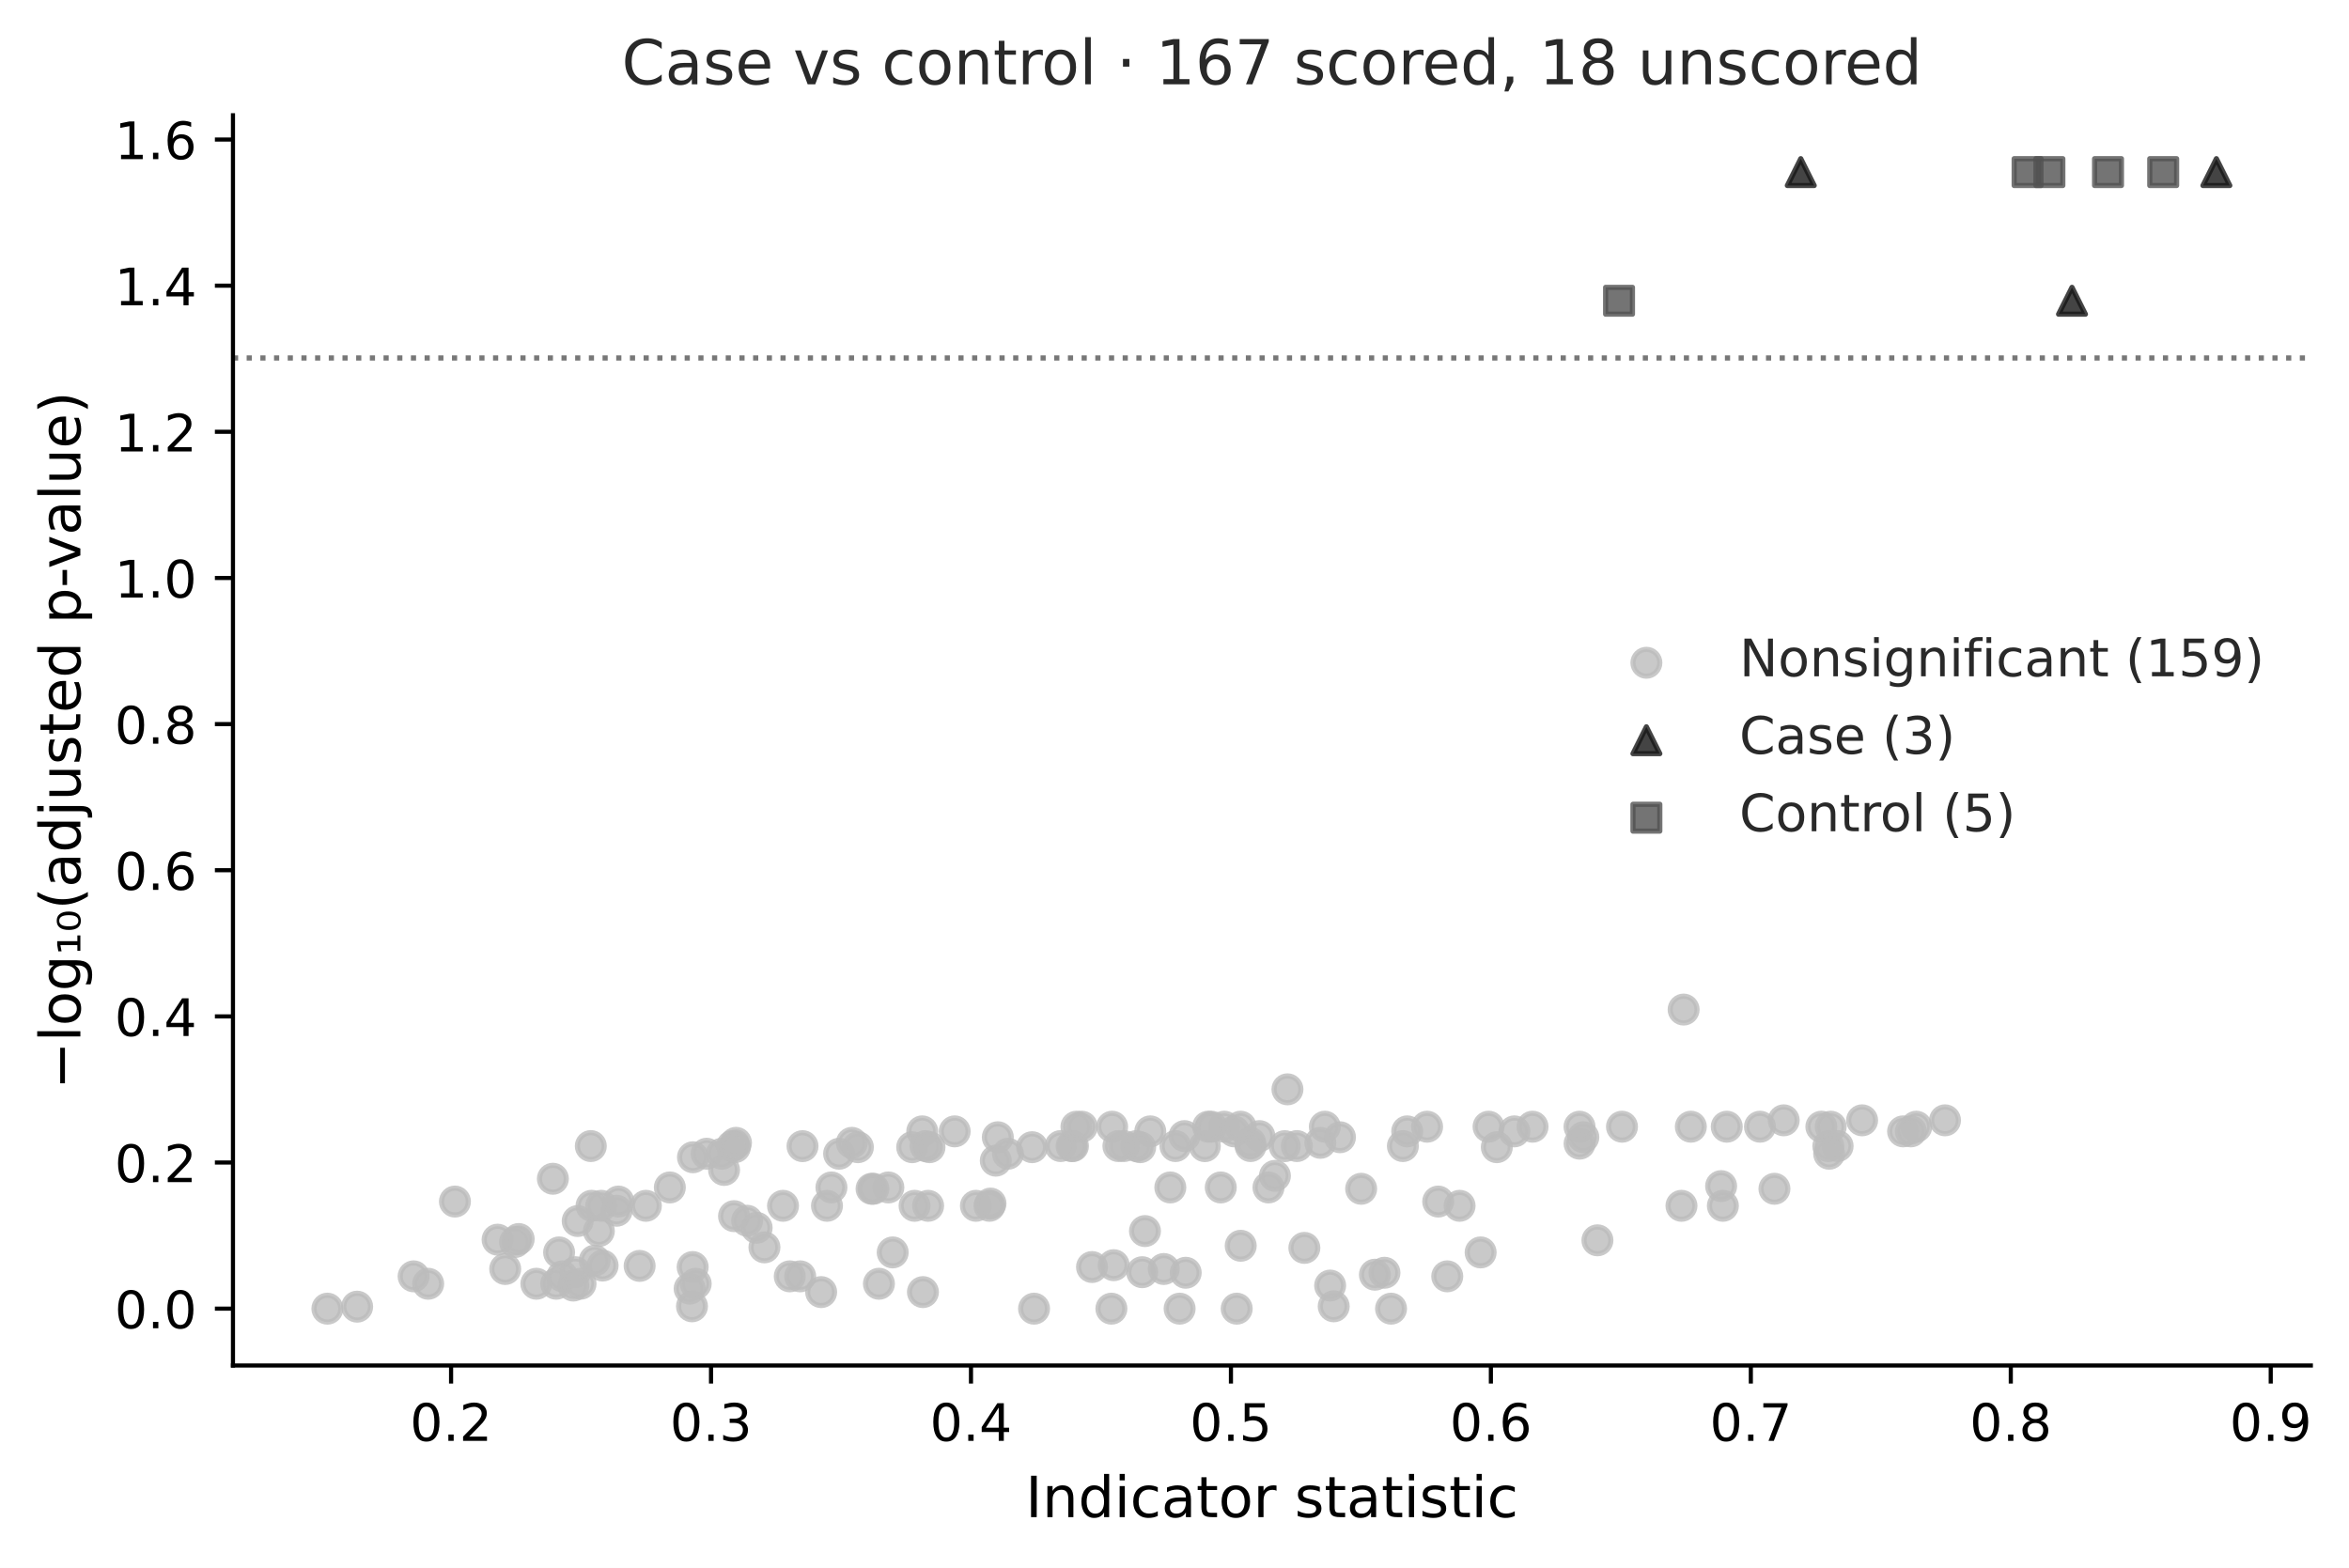
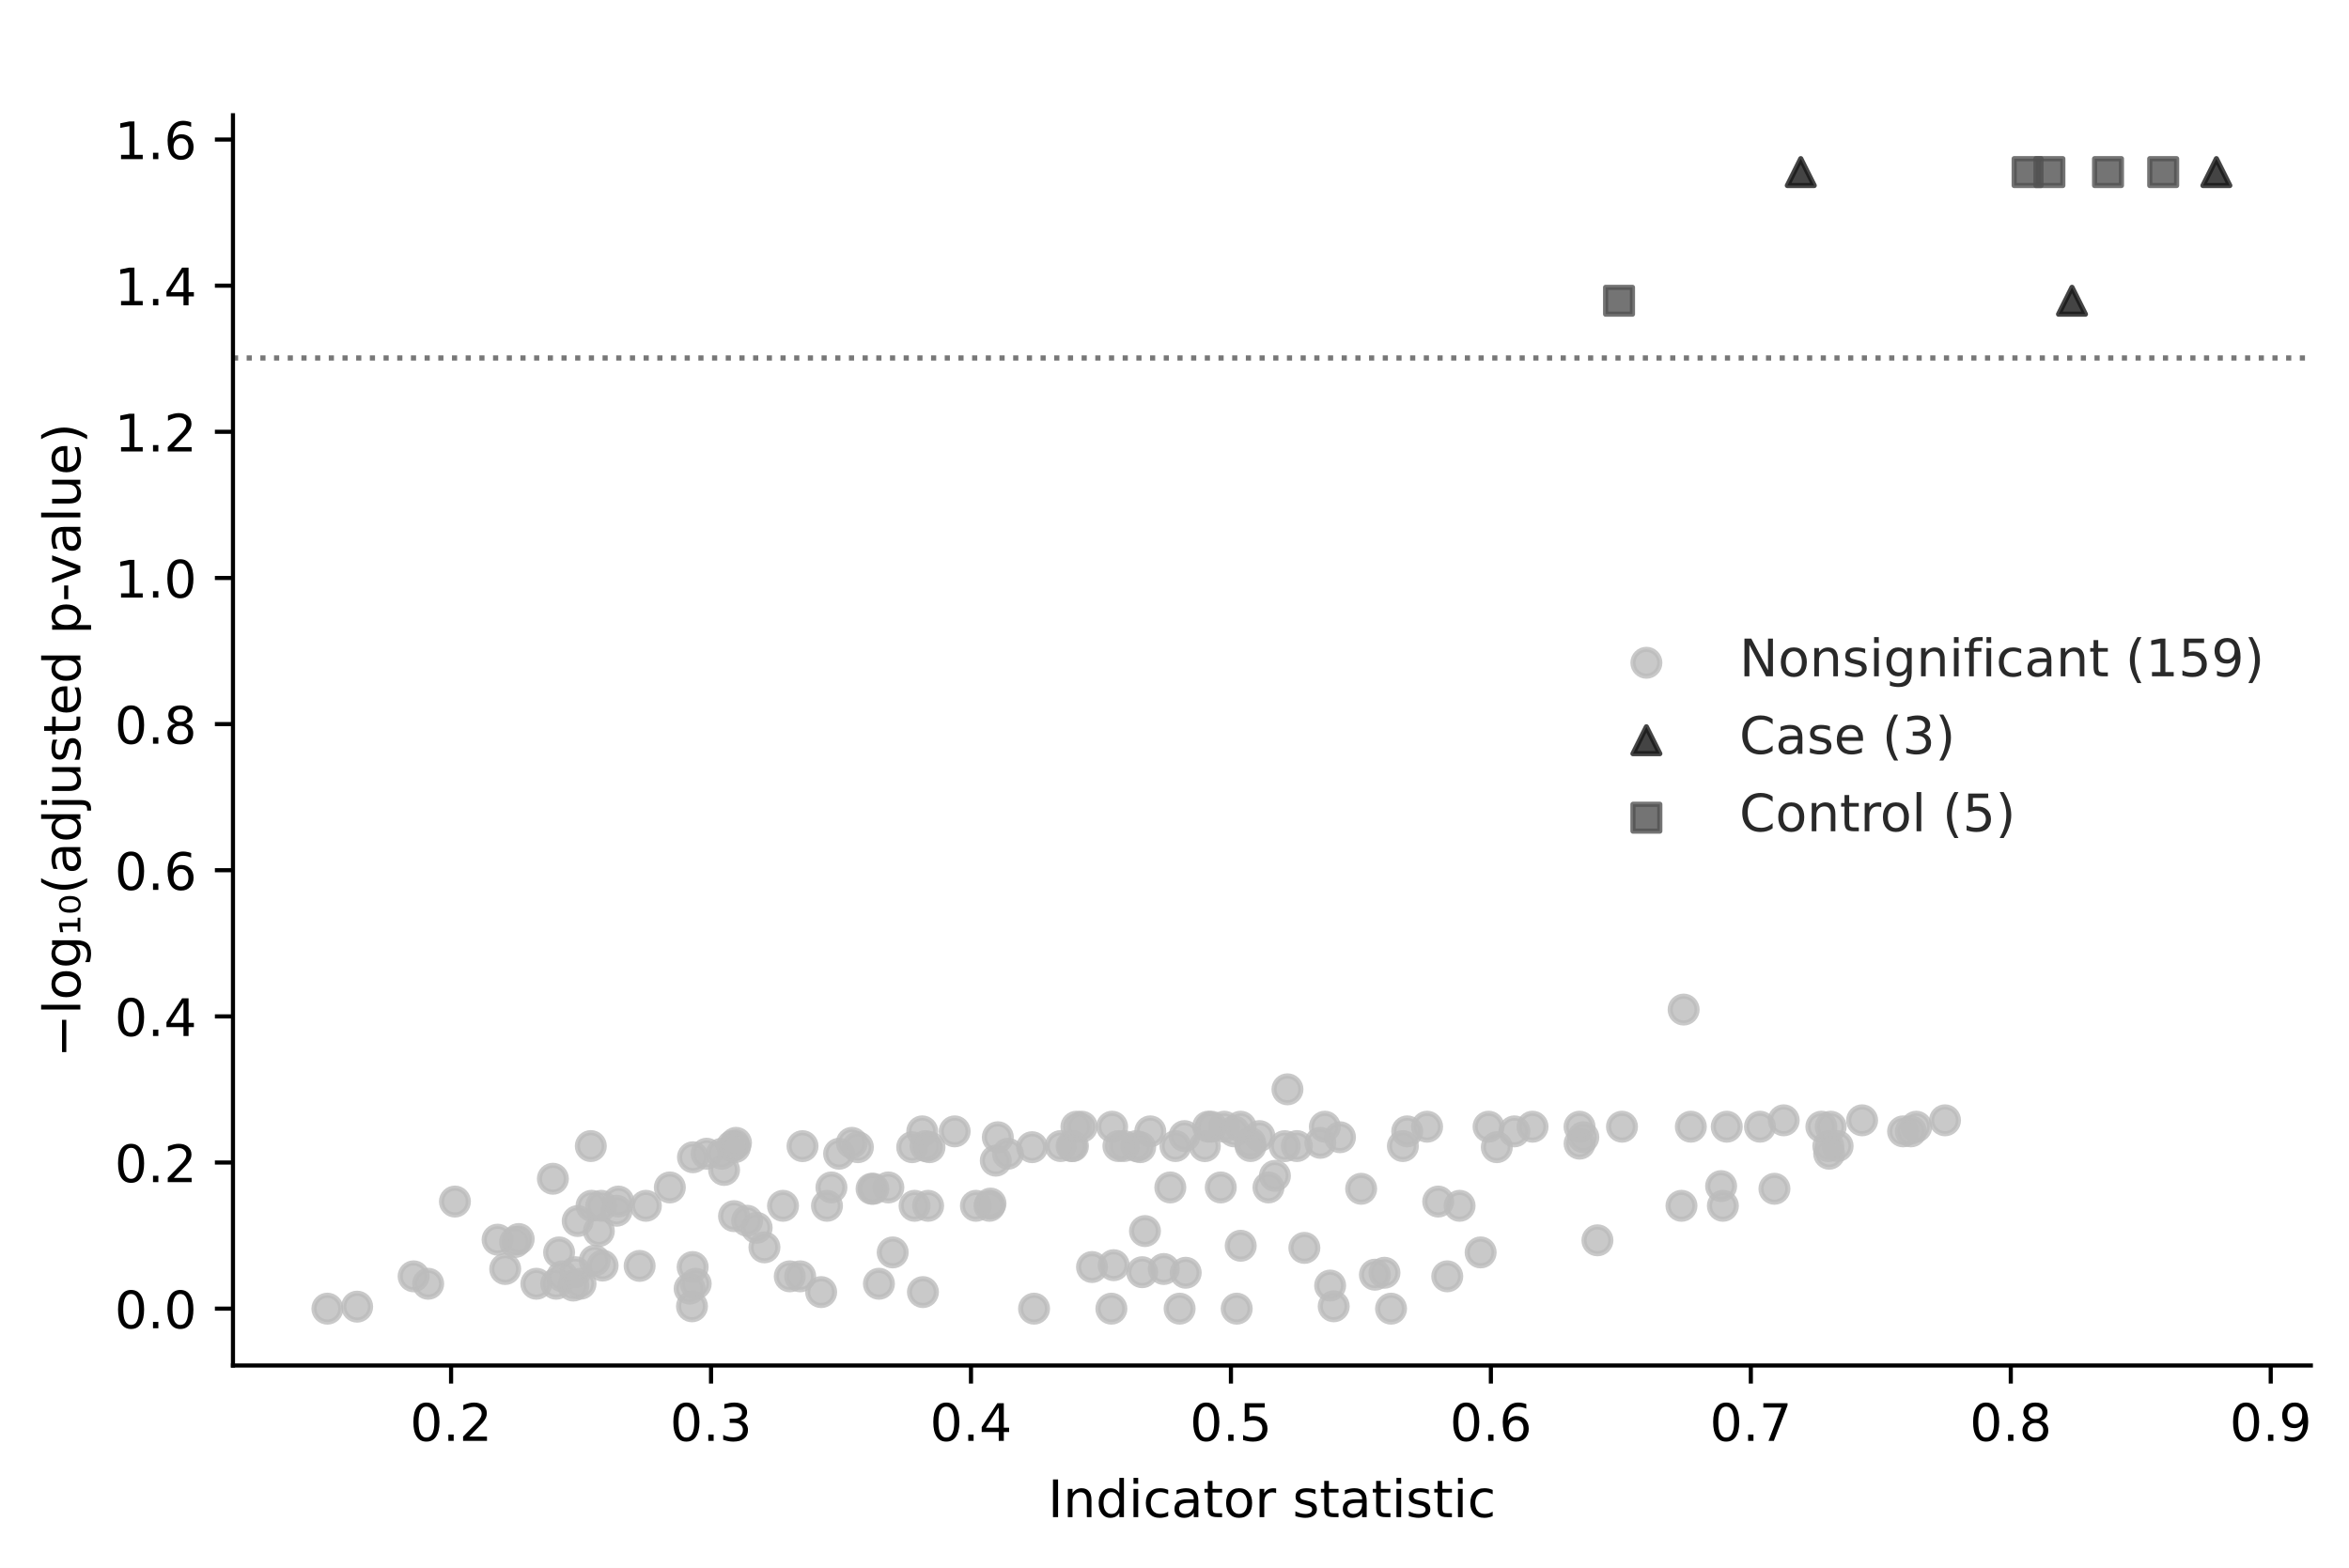
<svg xmlns="http://www.w3.org/2000/svg" xmlns:xlink="http://www.w3.org/1999/xlink" width="454.779pt" height="303.6pt" viewBox="0 0 454.779 303.6" version="1.1">
  <defs>
    <style type="text/css">*{stroke-linejoin: round; stroke-linecap: butt}</style>
  </defs>
  <g id="figure_1">
    <g id="patch_1">
      <path d="M 0 303.6 L 454.779 303.6 L 454.779 0 L 0 0 z " style="fill: #ffffff" />
    </g>
    <g id="axes_1">
      <g id="patch_2">
        <path d="M 45.104 264.399 L 447.39 264.399 L 447.39 22.318 L 45.104 22.318 z " style="fill: #ffffff" />
      </g>
      <g id="PathCollection_1">
        <defs>
          <path id="mf645926d1b" d="M 0 2.598 C 0.689 2.598 1.35 2.324 1.837 1.837 C 2.324 1.35 2.598 0.689 2.598 0 C 2.598 -0.689 2.324 -1.35 1.837 -1.837 C 1.35 -2.324 0.689 -2.598 0 -2.598 C -0.689 -2.598 -1.35 -2.324 -1.837 -1.837 C -2.324 -1.35 -2.598 -0.689 -2.598 0 C -2.598 0.689 -2.324 1.35 -1.837 1.837 C -1.35 2.324 -0.689 2.598 0 2.598 z " style="stroke: #bcbcbc; stroke-opacity: 0.8" />
        </defs>
        <g clip-path="url(#p27e3e804f3)">
          <use xlink:href="#mf645926d1b" x="269.314" y="253.395" style="fill: #bcbcbc; fill-opacity: 0.8; stroke: #bcbcbc; stroke-opacity: 0.8" />
          <use xlink:href="#mf645926d1b" x="340.74" y="218.163" style="fill: #bcbcbc; fill-opacity: 0.8; stroke: #bcbcbc; stroke-opacity: 0.8" />
          <use xlink:href="#mf645926d1b" x="220.007" y="221.912" style="fill: #bcbcbc; fill-opacity: 0.8; stroke: #bcbcbc; stroke-opacity: 0.8" />
          <use xlink:href="#mf645926d1b" x="134.691" y="248.572" style="fill: #bcbcbc; fill-opacity: 0.8; stroke: #bcbcbc; stroke-opacity: 0.8" />
          <use xlink:href="#mf645926d1b" x="88.078" y="232.656" style="fill: #bcbcbc; fill-opacity: 0.8; stroke: #bcbcbc; stroke-opacity: 0.8" />
          <use xlink:href="#mf645926d1b" x="272.443" y="219.067" style="fill: #bcbcbc; fill-opacity: 0.8; stroke: #bcbcbc; stroke-opacity: 0.8" />
          <use xlink:href="#mf645926d1b" x="172.831" y="242.505" style="fill: #bcbcbc; fill-opacity: 0.8; stroke: #bcbcbc; stroke-opacity: 0.8" />
          <use xlink:href="#mf645926d1b" x="233.261" y="221.928" style="fill: #bcbcbc; fill-opacity: 0.8; stroke: #bcbcbc; stroke-opacity: 0.8" />
          <use xlink:href="#mf645926d1b" x="154.921" y="247.137" style="fill: #bcbcbc; fill-opacity: 0.8; stroke: #bcbcbc; stroke-opacity: 0.8" />
          <use xlink:href="#mf645926d1b" x="293.197" y="219.067" style="fill: #bcbcbc; fill-opacity: 0.8; stroke: #bcbcbc; stroke-opacity: 0.8" />
          <use xlink:href="#mf645926d1b" x="100.421" y="239.913" style="fill: #bcbcbc; fill-opacity: 0.8; stroke: #bcbcbc; stroke-opacity: 0.8" />
          <use xlink:href="#mf645926d1b" x="306.54" y="220.203" style="fill: #bcbcbc; fill-opacity: 0.8; stroke: #bcbcbc; stroke-opacity: 0.8" />
          <use xlink:href="#mf645926d1b" x="133.517" y="249.517" style="fill: #bcbcbc; fill-opacity: 0.8; stroke: #bcbcbc; stroke-opacity: 0.8" />
          <use xlink:href="#mf645926d1b" x="207.46" y="221.928" style="fill: #bcbcbc; fill-opacity: 0.8; stroke: #bcbcbc; stroke-opacity: 0.8" />
          <use xlink:href="#mf645926d1b" x="371.001" y="218.163" style="fill: #bcbcbc; fill-opacity: 0.8; stroke: #bcbcbc; stroke-opacity: 0.8" />
          <use xlink:href="#mf645926d1b" x="305.818" y="221.443" style="fill: #bcbcbc; fill-opacity: 0.8; stroke: #bcbcbc; stroke-opacity: 0.8" />
          <use xlink:href="#mf645926d1b" x="144.648" y="236.373" style="fill: #bcbcbc; fill-opacity: 0.8; stroke: #bcbcbc; stroke-opacity: 0.8" />
          <use xlink:href="#mf645926d1b" x="286.659" y="242.505" style="fill: #bcbcbc; fill-opacity: 0.8; stroke: #bcbcbc; stroke-opacity: 0.8" />
          <use xlink:href="#mf645926d1b" x="108.867" y="247.137" style="fill: #bcbcbc; fill-opacity: 0.8; stroke: #bcbcbc; stroke-opacity: 0.8" />
          <use xlink:href="#mf645926d1b" x="171.991" y="229.925" style="fill: #bcbcbc; fill-opacity: 0.8; stroke: #bcbcbc; stroke-opacity: 0.8" />
          <use xlink:href="#mf645926d1b" x="188.943" y="233.479" style="fill: #bcbcbc; fill-opacity: 0.8; stroke: #bcbcbc; stroke-opacity: 0.8" />
          <use xlink:href="#mf645926d1b" x="255.623" y="221.287" style="fill: #bcbcbc; fill-opacity: 0.8; stroke: #bcbcbc; stroke-opacity: 0.8" />
          <use xlink:href="#mf645926d1b" x="151.595" y="233.479" style="fill: #bcbcbc; fill-opacity: 0.8; stroke: #bcbcbc; stroke-opacity: 0.8" />
          <use xlink:href="#mf645926d1b" x="215.171" y="253.395" style="fill: #bcbcbc; fill-opacity: 0.8; stroke: #bcbcbc; stroke-opacity: 0.8" />
          <use xlink:href="#mf645926d1b" x="177.068" y="233.479" style="fill: #bcbcbc; fill-opacity: 0.8; stroke: #bcbcbc; stroke-opacity: 0.8" />
          <use xlink:href="#mf645926d1b" x="97.808" y="245.717" style="fill: #bcbcbc; fill-opacity: 0.8; stroke: #bcbcbc; stroke-opacity: 0.8" />
          <use xlink:href="#mf645926d1b" x="245.586" y="229.925" style="fill: #bcbcbc; fill-opacity: 0.8; stroke: #bcbcbc; stroke-opacity: 0.8" />
          <use xlink:href="#mf645926d1b" x="240.21" y="241.215" style="fill: #bcbcbc; fill-opacity: 0.8; stroke: #bcbcbc; stroke-opacity: 0.8" />
          <use xlink:href="#mf645926d1b" x="215.312" y="218.163" style="fill: #bcbcbc; fill-opacity: 0.8; stroke: #bcbcbc; stroke-opacity: 0.8" />
          <use xlink:href="#mf645926d1b" x="162.457" y="223.396" style="fill: #bcbcbc; fill-opacity: 0.8; stroke: #bcbcbc; stroke-opacity: 0.8" />
          <use xlink:href="#mf645926d1b" x="114.524" y="233.479" style="fill: #bcbcbc; fill-opacity: 0.8; stroke: #bcbcbc; stroke-opacity: 0.8" />
          <use xlink:href="#mf645926d1b" x="155.371" y="221.928" style="fill: #bcbcbc; fill-opacity: 0.8; stroke: #bcbcbc; stroke-opacity: 0.8" />
          <use xlink:href="#mf645926d1b" x="216.53" y="221.912" style="fill: #bcbcbc; fill-opacity: 0.8; stroke: #bcbcbc; stroke-opacity: 0.8" />
          <use xlink:href="#mf645926d1b" x="125.046" y="233.479" style="fill: #bcbcbc; fill-opacity: 0.8; stroke: #bcbcbc; stroke-opacity: 0.8" />
          <use xlink:href="#mf645926d1b" x="119.38" y="234.435" style="fill: #bcbcbc; fill-opacity: 0.8; stroke: #bcbcbc; stroke-opacity: 0.8" />
          <use xlink:href="#mf645926d1b" x="199.819" y="222.129" style="fill: #bcbcbc; fill-opacity: 0.8; stroke: #bcbcbc; stroke-opacity: 0.8" />
          <use xlink:href="#mf645926d1b" x="140.183" y="226.533" style="fill: #bcbcbc; fill-opacity: 0.8; stroke: #bcbcbc; stroke-opacity: 0.8" />
          <use xlink:href="#mf645926d1b" x="268.04" y="246.444" style="fill: #bcbcbc; fill-opacity: 0.8; stroke: #bcbcbc; stroke-opacity: 0.8" />
          <use xlink:href="#mf645926d1b" x="257.521" y="248.923" style="fill: #bcbcbc; fill-opacity: 0.8; stroke: #bcbcbc; stroke-opacity: 0.8" />
          <use xlink:href="#mf645926d1b" x="179.191" y="221.912" style="fill: #bcbcbc; fill-opacity: 0.8; stroke: #bcbcbc; stroke-opacity: 0.8" />
          <use xlink:href="#mf645926d1b" x="238.921" y="219.067" style="fill: #bcbcbc; fill-opacity: 0.8; stroke: #bcbcbc; stroke-opacity: 0.8" />
          <use xlink:href="#mf645926d1b" x="239.434" y="253.395" style="fill: #bcbcbc; fill-opacity: 0.8; stroke: #bcbcbc; stroke-opacity: 0.8" />
          <use xlink:href="#mf645926d1b" x="249.258" y="210.926" style="fill: #bcbcbc; fill-opacity: 0.8; stroke: #bcbcbc; stroke-opacity: 0.8" />
          <use xlink:href="#mf645926d1b" x="191.565" y="233.479" style="fill: #bcbcbc; fill-opacity: 0.8; stroke: #bcbcbc; stroke-opacity: 0.8" />
          <use xlink:href="#mf645926d1b" x="107.685" y="248.572" style="fill: #bcbcbc; fill-opacity: 0.8; stroke: #bcbcbc; stroke-opacity: 0.8" />
          <use xlink:href="#mf645926d1b" x="229.558" y="246.444" style="fill: #bcbcbc; fill-opacity: 0.8; stroke: #bcbcbc; stroke-opacity: 0.8" />
          <use xlink:href="#mf645926d1b" x="141.753" y="221.912" style="fill: #bcbcbc; fill-opacity: 0.8; stroke: #bcbcbc; stroke-opacity: 0.8" />
          <use xlink:href="#mf645926d1b" x="227.579" y="221.912" style="fill: #bcbcbc; fill-opacity: 0.8; stroke: #bcbcbc; stroke-opacity: 0.8" />
          <use xlink:href="#mf645926d1b" x="258.215" y="252.939" style="fill: #bcbcbc; fill-opacity: 0.8; stroke: #bcbcbc; stroke-opacity: 0.8" />
          <use xlink:href="#mf645926d1b" x="134.162" y="224.079" style="fill: #bcbcbc; fill-opacity: 0.8; stroke: #bcbcbc; stroke-opacity: 0.8" />
          <use xlink:href="#mf645926d1b" x="352.627" y="218.163" style="fill: #bcbcbc; fill-opacity: 0.8; stroke: #bcbcbc; stroke-opacity: 0.8" />
          <use xlink:href="#mf645926d1b" x="179.688" y="233.479" style="fill: #bcbcbc; fill-opacity: 0.8; stroke: #bcbcbc; stroke-opacity: 0.8" />
          <use xlink:href="#mf645926d1b" x="242.06" y="221.287" style="fill: #bcbcbc; fill-opacity: 0.8; stroke: #bcbcbc; stroke-opacity: 0.8" />
          <use xlink:href="#mf645926d1b" x="225.311" y="245.717" style="fill: #bcbcbc; fill-opacity: 0.8; stroke: #bcbcbc; stroke-opacity: 0.8" />
          <use xlink:href="#mf645926d1b" x="228.382" y="253.395" style="fill: #bcbcbc; fill-opacity: 0.8; stroke: #bcbcbc; stroke-opacity: 0.8" />
          <use xlink:href="#mf645926d1b" x="184.832" y="219.067" style="fill: #bcbcbc; fill-opacity: 0.8; stroke: #bcbcbc; stroke-opacity: 0.8" />
          <use xlink:href="#mf645926d1b" x="222.698" y="219.067" style="fill: #bcbcbc; fill-opacity: 0.8; stroke: #bcbcbc; stroke-opacity: 0.8" />
          <use xlink:href="#mf645926d1b" x="134.1" y="245.334" style="fill: #bcbcbc; fill-opacity: 0.8; stroke: #bcbcbc; stroke-opacity: 0.8" />
          <use xlink:href="#mf645926d1b" x="116.667" y="245.046" style="fill: #bcbcbc; fill-opacity: 0.8; stroke: #bcbcbc; stroke-opacity: 0.8" />
          <use xlink:href="#mf645926d1b" x="80.081" y="247.137" style="fill: #bcbcbc; fill-opacity: 0.8; stroke: #bcbcbc; stroke-opacity: 0.8" />
          <use xlink:href="#mf645926d1b" x="139.74" y="223.396" style="fill: #bcbcbc; fill-opacity: 0.8; stroke: #bcbcbc; stroke-opacity: 0.8" />
          <use xlink:href="#mf645926d1b" x="220.746" y="222.129" style="fill: #bcbcbc; fill-opacity: 0.8; stroke: #bcbcbc; stroke-opacity: 0.8" />
          <use xlink:href="#mf645926d1b" x="69.144" y="253.007" style="fill: #bcbcbc; fill-opacity: 0.8; stroke: #bcbcbc; stroke-opacity: 0.8" />
          <use xlink:href="#mf645926d1b" x="266.188" y="246.819" style="fill: #bcbcbc; fill-opacity: 0.8; stroke: #bcbcbc; stroke-opacity: 0.8" />
          <use xlink:href="#mf645926d1b" x="333.218" y="229.666" style="fill: #bcbcbc; fill-opacity: 0.8; stroke: #bcbcbc; stroke-opacity: 0.8" />
          <use xlink:href="#mf645926d1b" x="221.134" y="246.336" style="fill: #bcbcbc; fill-opacity: 0.8; stroke: #bcbcbc; stroke-opacity: 0.8" />
          <use xlink:href="#mf645926d1b" x="376.564" y="216.926" style="fill: #bcbcbc; fill-opacity: 0.8; stroke: #bcbcbc; stroke-opacity: 0.8" />
          <use xlink:href="#mf645926d1b" x="217.577" y="221.912" style="fill: #bcbcbc; fill-opacity: 0.8; stroke: #bcbcbc; stroke-opacity: 0.8" />
          <use xlink:href="#mf645926d1b" x="164.92" y="221.287" style="fill: #bcbcbc; fill-opacity: 0.8; stroke: #bcbcbc; stroke-opacity: 0.8" />
          <use xlink:href="#mf645926d1b" x="314.024" y="218.163" style="fill: #bcbcbc; fill-opacity: 0.8; stroke: #bcbcbc; stroke-opacity: 0.8" />
          <use xlink:href="#mf645926d1b" x="333.558" y="233.479" style="fill: #bcbcbc; fill-opacity: 0.8; stroke: #bcbcbc; stroke-opacity: 0.8" />
          <use xlink:href="#mf645926d1b" x="115.94" y="238.37" style="fill: #bcbcbc; fill-opacity: 0.8; stroke: #bcbcbc; stroke-opacity: 0.8" />
          <use xlink:href="#mf645926d1b" x="191.768" y="233.047" style="fill: #bcbcbc; fill-opacity: 0.8; stroke: #bcbcbc; stroke-opacity: 0.8" />
          <use xlink:href="#mf645926d1b" x="133.974" y="252.939" style="fill: #bcbcbc; fill-opacity: 0.8; stroke: #bcbcbc; stroke-opacity: 0.8" />
          <use xlink:href="#mf645926d1b" x="108.244" y="242.505" style="fill: #bcbcbc; fill-opacity: 0.8; stroke: #bcbcbc; stroke-opacity: 0.8" />
          <use xlink:href="#mf645926d1b" x="360.513" y="216.926" style="fill: #bcbcbc; fill-opacity: 0.8; stroke: #bcbcbc; stroke-opacity: 0.8" />
          <use xlink:href="#mf645926d1b" x="116.404" y="233.479" style="fill: #bcbcbc; fill-opacity: 0.8; stroke: #bcbcbc; stroke-opacity: 0.8" />
          <use xlink:href="#mf645926d1b" x="142.492" y="221.287" style="fill: #bcbcbc; fill-opacity: 0.8; stroke: #bcbcbc; stroke-opacity: 0.8" />
          <use xlink:href="#mf645926d1b" x="226.578" y="229.925" style="fill: #bcbcbc; fill-opacity: 0.8; stroke: #bcbcbc; stroke-opacity: 0.8" />
          <use xlink:href="#mf645926d1b" x="99.719" y="240.489" style="fill: #bcbcbc; fill-opacity: 0.8; stroke: #bcbcbc; stroke-opacity: 0.8" />
          <use xlink:href="#mf645926d1b" x="353.972" y="221.928" style="fill: #bcbcbc; fill-opacity: 0.8; stroke: #bcbcbc; stroke-opacity: 0.8" />
          <use xlink:href="#mf645926d1b" x="178.684" y="250.188" style="fill: #bcbcbc; fill-opacity: 0.8; stroke: #bcbcbc; stroke-opacity: 0.8" />
          <use xlink:href="#mf645926d1b" x="82.896" y="248.572" style="fill: #bcbcbc; fill-opacity: 0.8; stroke: #bcbcbc; stroke-opacity: 0.8" />
          <use xlink:href="#mf645926d1b" x="192.789" y="224.737" style="fill: #bcbcbc; fill-opacity: 0.8; stroke: #bcbcbc; stroke-opacity: 0.8" />
          <use xlink:href="#mf645926d1b" x="256.498" y="218.163" style="fill: #bcbcbc; fill-opacity: 0.8; stroke: #bcbcbc; stroke-opacity: 0.8" />
          <use xlink:href="#mf645926d1b" x="63.39" y="253.395" style="fill: #bcbcbc; fill-opacity: 0.8; stroke: #bcbcbc; stroke-opacity: 0.8" />
          <use xlink:href="#mf645926d1b" x="114.384" y="221.912" style="fill: #bcbcbc; fill-opacity: 0.8; stroke: #bcbcbc; stroke-opacity: 0.8" />
          <use xlink:href="#mf645926d1b" x="263.525" y="230.183" style="fill: #bcbcbc; fill-opacity: 0.8; stroke: #bcbcbc; stroke-opacity: 0.8" />
          <use xlink:href="#mf645926d1b" x="123.836" y="245.114" style="fill: #bcbcbc; fill-opacity: 0.8; stroke: #bcbcbc; stroke-opacity: 0.8" />
          <use xlink:href="#mf645926d1b" x="305.806" y="218.163" style="fill: #bcbcbc; fill-opacity: 0.8; stroke: #bcbcbc; stroke-opacity: 0.8" />
          <use xlink:href="#mf645926d1b" x="278.445" y="232.656" style="fill: #bcbcbc; fill-opacity: 0.8; stroke: #bcbcbc; stroke-opacity: 0.8" />
          <use xlink:href="#mf645926d1b" x="136.809" y="223.396" style="fill: #bcbcbc; fill-opacity: 0.8; stroke: #bcbcbc; stroke-opacity: 0.8" />
          <use xlink:href="#mf645926d1b" x="207.725" y="221.912" style="fill: #bcbcbc; fill-opacity: 0.8; stroke: #bcbcbc; stroke-opacity: 0.8" />
          <use xlink:href="#mf645926d1b" x="129.686" y="229.925" style="fill: #bcbcbc; fill-opacity: 0.8; stroke: #bcbcbc; stroke-opacity: 0.8" />
          <use xlink:href="#mf645926d1b" x="119.729" y="232.656" style="fill: #bcbcbc; fill-opacity: 0.8; stroke: #bcbcbc; stroke-opacity: 0.8" />
          <use xlink:href="#mf645926d1b" x="211.422" y="245.334" style="fill: #bcbcbc; fill-opacity: 0.8; stroke: #bcbcbc; stroke-opacity: 0.8" />
          <use xlink:href="#mf645926d1b" x="111.845" y="236.426" style="fill: #bcbcbc; fill-opacity: 0.8; stroke: #bcbcbc; stroke-opacity: 0.8" />
          <use xlink:href="#mf645926d1b" x="209.447" y="218.163" style="fill: #bcbcbc; fill-opacity: 0.8; stroke: #bcbcbc; stroke-opacity: 0.8" />
          <use xlink:href="#mf645926d1b" x="158.98" y="250.188" style="fill: #bcbcbc; fill-opacity: 0.8; stroke: #bcbcbc; stroke-opacity: 0.8" />
          <use xlink:href="#mf645926d1b" x="368.446" y="219.067" style="fill: #bcbcbc; fill-opacity: 0.8; stroke: #bcbcbc; stroke-opacity: 0.8" />
          <use xlink:href="#mf645926d1b" x="152.904" y="247.137" style="fill: #bcbcbc; fill-opacity: 0.8; stroke: #bcbcbc; stroke-opacity: 0.8" />
          <use xlink:href="#mf645926d1b" x="243.829" y="219.979" style="fill: #bcbcbc; fill-opacity: 0.8; stroke: #bcbcbc; stroke-opacity: 0.8" />
          <use xlink:href="#mf645926d1b" x="215.616" y="244.977" style="fill: #bcbcbc; fill-opacity: 0.8; stroke: #bcbcbc; stroke-opacity: 0.8" />
          <use xlink:href="#mf645926d1b" x="276.294" y="218.163" style="fill: #bcbcbc; fill-opacity: 0.8; stroke: #bcbcbc; stroke-opacity: 0.8" />
          <use xlink:href="#mf645926d1b" x="96.338" y="240.039" style="fill: #bcbcbc; fill-opacity: 0.8; stroke: #bcbcbc; stroke-opacity: 0.8" />
          <use xlink:href="#mf645926d1b" x="112.393" y="248.572" style="fill: #bcbcbc; fill-opacity: 0.8; stroke: #bcbcbc; stroke-opacity: 0.8" />
          <use xlink:href="#mf645926d1b" x="252.533" y="241.628" style="fill: #bcbcbc; fill-opacity: 0.8; stroke: #bcbcbc; stroke-opacity: 0.8" />
          <use xlink:href="#mf645926d1b" x="354.434" y="218.163" style="fill: #bcbcbc; fill-opacity: 0.8; stroke: #bcbcbc; stroke-opacity: 0.8" />
          <use xlink:href="#mf645926d1b" x="289.792" y="222.129" style="fill: #bcbcbc; fill-opacity: 0.8; stroke: #bcbcbc; stroke-opacity: 0.8" />
          <use xlink:href="#mf645926d1b" x="345.335" y="216.926" style="fill: #bcbcbc; fill-opacity: 0.8; stroke: #bcbcbc; stroke-opacity: 0.8" />
          <use xlink:href="#mf645926d1b" x="107.039" y="228.241" style="fill: #bcbcbc; fill-opacity: 0.8; stroke: #bcbcbc; stroke-opacity: 0.8" />
          <use xlink:href="#mf645926d1b" x="271.605" y="221.912" style="fill: #bcbcbc; fill-opacity: 0.8; stroke: #bcbcbc; stroke-opacity: 0.8" />
          <use xlink:href="#mf645926d1b" x="103.842" y="248.572" style="fill: #bcbcbc; fill-opacity: 0.8; stroke: #bcbcbc; stroke-opacity: 0.8" />
          <use xlink:href="#mf645926d1b" x="325.959" y="195.484" style="fill: #bcbcbc; fill-opacity: 0.8; stroke: #bcbcbc; stroke-opacity: 0.8" />
          <use xlink:href="#mf645926d1b" x="237.011" y="218.163" style="fill: #bcbcbc; fill-opacity: 0.8; stroke: #bcbcbc; stroke-opacity: 0.8" />
          <use xlink:href="#mf645926d1b" x="259.425" y="220.203" style="fill: #bcbcbc; fill-opacity: 0.8; stroke: #bcbcbc; stroke-opacity: 0.8" />
          <use xlink:href="#mf645926d1b" x="355.774" y="221.912" style="fill: #bcbcbc; fill-opacity: 0.8; stroke: #bcbcbc; stroke-opacity: 0.8" />
          <use xlink:href="#mf645926d1b" x="248.732" y="221.928" style="fill: #bcbcbc; fill-opacity: 0.8; stroke: #bcbcbc; stroke-opacity: 0.8" />
          <use xlink:href="#mf645926d1b" x="178.552" y="219.067" style="fill: #bcbcbc; fill-opacity: 0.8; stroke: #bcbcbc; stroke-opacity: 0.8" />
          <use xlink:href="#mf645926d1b" x="142.112" y="235.48" style="fill: #bcbcbc; fill-opacity: 0.8; stroke: #bcbcbc; stroke-opacity: 0.8" />
          <use xlink:href="#mf645926d1b" x="233.896" y="218.163" style="fill: #bcbcbc; fill-opacity: 0.8; stroke: #bcbcbc; stroke-opacity: 0.8" />
          <use xlink:href="#mf645926d1b" x="242.111" y="221.912" style="fill: #bcbcbc; fill-opacity: 0.8; stroke: #bcbcbc; stroke-opacity: 0.8" />
          <use xlink:href="#mf645926d1b" x="325.542" y="233.479" style="fill: #bcbcbc; fill-opacity: 0.8; stroke: #bcbcbc; stroke-opacity: 0.8" />
          <use xlink:href="#mf645926d1b" x="282.583" y="233.479" style="fill: #bcbcbc; fill-opacity: 0.8; stroke: #bcbcbc; stroke-opacity: 0.8" />
          <use xlink:href="#mf645926d1b" x="221.671" y="238.37" style="fill: #bcbcbc; fill-opacity: 0.8; stroke: #bcbcbc; stroke-opacity: 0.8" />
          <use xlink:href="#mf645926d1b" x="169.091" y="230.183" style="fill: #bcbcbc; fill-opacity: 0.8; stroke: #bcbcbc; stroke-opacity: 0.8" />
          <use xlink:href="#mf645926d1b" x="168.738" y="230.183" style="fill: #bcbcbc; fill-opacity: 0.8; stroke: #bcbcbc; stroke-opacity: 0.8" />
          <use xlink:href="#mf645926d1b" x="309.272" y="240.162" style="fill: #bcbcbc; fill-opacity: 0.8; stroke: #bcbcbc; stroke-opacity: 0.8" />
          <use xlink:href="#mf645926d1b" x="146.492" y="237.737" style="fill: #bcbcbc; fill-opacity: 0.8; stroke: #bcbcbc; stroke-opacity: 0.8" />
          <use xlink:href="#mf645926d1b" x="334.31" y="218.163" style="fill: #bcbcbc; fill-opacity: 0.8; stroke: #bcbcbc; stroke-opacity: 0.8" />
          <use xlink:href="#mf645926d1b" x="111.394" y="246.336" style="fill: #bcbcbc; fill-opacity: 0.8; stroke: #bcbcbc; stroke-opacity: 0.8" />
          <use xlink:href="#mf645926d1b" x="142.284" y="222.129" style="fill: #bcbcbc; fill-opacity: 0.8; stroke: #bcbcbc; stroke-opacity: 0.8" />
          <use xlink:href="#mf645926d1b" x="354.137" y="223.396" style="fill: #bcbcbc; fill-opacity: 0.8; stroke: #bcbcbc; stroke-opacity: 0.8" />
          <use xlink:href="#mf645926d1b" x="193.184" y="220.203" style="fill: #bcbcbc; fill-opacity: 0.8; stroke: #bcbcbc; stroke-opacity: 0.8" />
          <use xlink:href="#mf645926d1b" x="296.706" y="218.163" style="fill: #bcbcbc; fill-opacity: 0.8; stroke: #bcbcbc; stroke-opacity: 0.8" />
          <use xlink:href="#mf645926d1b" x="288.196" y="218.163" style="fill: #bcbcbc; fill-opacity: 0.8; stroke: #bcbcbc; stroke-opacity: 0.8" />
          <use xlink:href="#mf645926d1b" x="176.606" y="222.129" style="fill: #bcbcbc; fill-opacity: 0.8; stroke: #bcbcbc; stroke-opacity: 0.8" />
          <use xlink:href="#mf645926d1b" x="115.133" y="244.085" style="fill: #bcbcbc; fill-opacity: 0.8; stroke: #bcbcbc; stroke-opacity: 0.8" />
          <use xlink:href="#mf645926d1b" x="205.343" y="221.912" style="fill: #bcbcbc; fill-opacity: 0.8; stroke: #bcbcbc; stroke-opacity: 0.8" />
          <use xlink:href="#mf645926d1b" x="343.541" y="230.183" style="fill: #bcbcbc; fill-opacity: 0.8; stroke: #bcbcbc; stroke-opacity: 0.8" />
          <use xlink:href="#mf645926d1b" x="166.094" y="222.129" style="fill: #bcbcbc; fill-opacity: 0.8; stroke: #bcbcbc; stroke-opacity: 0.8" />
          <use xlink:href="#mf645926d1b" x="240.19" y="218.163" style="fill: #bcbcbc; fill-opacity: 0.8; stroke: #bcbcbc; stroke-opacity: 0.8" />
          <use xlink:href="#mf645926d1b" x="148" y="241.523" style="fill: #bcbcbc; fill-opacity: 0.8; stroke: #bcbcbc; stroke-opacity: 0.8" />
          <use xlink:href="#mf645926d1b" x="369.958" y="219.067" style="fill: #bcbcbc; fill-opacity: 0.8; stroke: #bcbcbc; stroke-opacity: 0.8" />
          <use xlink:href="#mf645926d1b" x="160.107" y="233.479" style="fill: #bcbcbc; fill-opacity: 0.8; stroke: #bcbcbc; stroke-opacity: 0.8" />
          <use xlink:href="#mf645926d1b" x="208.404" y="218.163" style="fill: #bcbcbc; fill-opacity: 0.8; stroke: #bcbcbc; stroke-opacity: 0.8" />
          <use xlink:href="#mf645926d1b" x="327.357" y="218.163" style="fill: #bcbcbc; fill-opacity: 0.8; stroke: #bcbcbc; stroke-opacity: 0.8" />
          <use xlink:href="#mf645926d1b" x="236.347" y="229.925" style="fill: #bcbcbc; fill-opacity: 0.8; stroke: #bcbcbc; stroke-opacity: 0.8" />
          <use xlink:href="#mf645926d1b" x="110.994" y="248.923" style="fill: #bcbcbc; fill-opacity: 0.8; stroke: #bcbcbc; stroke-opacity: 0.8" />
          <use xlink:href="#mf645926d1b" x="195.15" y="223.396" style="fill: #bcbcbc; fill-opacity: 0.8; stroke: #bcbcbc; stroke-opacity: 0.8" />
          <use xlink:href="#mf645926d1b" x="246.832" y="227.682" style="fill: #bcbcbc; fill-opacity: 0.8; stroke: #bcbcbc; stroke-opacity: 0.8" />
          <use xlink:href="#mf645926d1b" x="200.199" y="253.395" style="fill: #bcbcbc; fill-opacity: 0.8; stroke: #bcbcbc; stroke-opacity: 0.8" />
          <use xlink:href="#mf645926d1b" x="234.537" y="218.163" style="fill: #bcbcbc; fill-opacity: 0.8; stroke: #bcbcbc; stroke-opacity: 0.8" />
          <use xlink:href="#mf645926d1b" x="251.082" y="221.912" style="fill: #bcbcbc; fill-opacity: 0.8; stroke: #bcbcbc; stroke-opacity: 0.8" />
          <use xlink:href="#mf645926d1b" x="160.969" y="229.925" style="fill: #bcbcbc; fill-opacity: 0.8; stroke: #bcbcbc; stroke-opacity: 0.8" />
          <use xlink:href="#mf645926d1b" x="229.319" y="219.979" style="fill: #bcbcbc; fill-opacity: 0.8; stroke: #bcbcbc; stroke-opacity: 0.8" />
          <use xlink:href="#mf645926d1b" x="280.196" y="247.137" style="fill: #bcbcbc; fill-opacity: 0.8; stroke: #bcbcbc; stroke-opacity: 0.8" />
          <use xlink:href="#mf645926d1b" x="170.166" y="248.572" style="fill: #bcbcbc; fill-opacity: 0.8; stroke: #bcbcbc; stroke-opacity: 0.8" />
          <use xlink:href="#mf645926d1b" x="179.958" y="222.129" style="fill: #bcbcbc; fill-opacity: 0.8; stroke: #bcbcbc; stroke-opacity: 0.8" />
        </g>
      </g>
      <g id="PathCollection_2">
        <defs>
          <path id="mebf4459705" d="M 0 -2.598 L -2.598 2.598 L 2.598 2.598 z " style="stroke: #161616; stroke-opacity: 0.8" />
        </defs>
        <g clip-path="url(#p27e3e804f3)">
          <use xlink:href="#mebf4459705" x="429.105" y="33.322" style="fill: #161616; fill-opacity: 0.8; stroke: #161616; stroke-opacity: 0.8" />
          <use xlink:href="#mebf4459705" x="401.15" y="58.236" style="fill: #161616; fill-opacity: 0.8; stroke: #161616; stroke-opacity: 0.8" />
          <use xlink:href="#mebf4459705" x="348.639" y="33.322" style="fill: #161616; fill-opacity: 0.8; stroke: #161616; stroke-opacity: 0.8" />
        </g>
      </g>
      <g id="PathCollection_3">
        <defs>
          <path id="m22ed3154ba" d="M -2.598 2.598 L 2.598 2.598 L 2.598 -2.598 L -2.598 -2.598 z " style="stroke: #525252; stroke-opacity: 0.8" />
        </defs>
        <g clip-path="url(#p27e3e804f3)">
          <use xlink:href="#m22ed3154ba" x="418.805" y="33.322" style="fill: #525252; fill-opacity: 0.8; stroke: #525252; stroke-opacity: 0.8" />
          <use xlink:href="#m22ed3154ba" x="392.551" y="33.322" style="fill: #525252; fill-opacity: 0.8; stroke: #525252; stroke-opacity: 0.8" />
          <use xlink:href="#m22ed3154ba" x="313.455" y="58.236" style="fill: #525252; fill-opacity: 0.8; stroke: #525252; stroke-opacity: 0.8" />
          <use xlink:href="#m22ed3154ba" x="408.122" y="33.322" style="fill: #525252; fill-opacity: 0.8; stroke: #525252; stroke-opacity: 0.8" />
          <use xlink:href="#m22ed3154ba" x="396.775" y="33.322" style="fill: #525252; fill-opacity: 0.8; stroke: #525252; stroke-opacity: 0.8" />
        </g>
      </g>
      <g id="matplotlib.axis_1">
        <g id="xtick_1">
          <g id="line2d_1">
            <defs>
              <path id="m7e1e2d2e5b" d="M 0 0 L 0 3.5 " style="stroke: #000000; stroke-width: 0.8" />
            </defs>
            <g>
              <use xlink:href="#m7e1e2d2e5b" x="87.332" y="264.399" style="stroke: #000000; stroke-width: 0.8" />
            </g>
          </g>
          <g id="text_1">
            <text style="font-size: 10px; font-family: 'DejaVu Sans'; text-anchor: middle" x="87.332" y="278.996" transform="rotate(-0 87.3317 278.9963)">0.2</text>
          </g>
        </g>
        <g id="xtick_2">
          <g id="line2d_2">
            <g>
              <use xlink:href="#m7e1e2d2e5b" x="137.66" y="264.399" style="stroke: #000000; stroke-width: 0.8" />
            </g>
          </g>
          <g id="text_2">
            <text style="font-size: 10px; font-family: 'DejaVu Sans'; text-anchor: middle" x="137.66" y="278.996" transform="rotate(-0 137.6597 278.9963)">0.3</text>
          </g>
        </g>
        <g id="xtick_3">
          <g id="line2d_3">
            <g>
              <use xlink:href="#m7e1e2d2e5b" x="187.988" y="264.399" style="stroke: #000000; stroke-width: 0.8" />
            </g>
          </g>
          <g id="text_3">
            <text style="font-size: 10px; font-family: 'DejaVu Sans'; text-anchor: middle" x="187.988" y="278.996" transform="rotate(-0 187.9876 278.9963)">0.4</text>
          </g>
        </g>
        <g id="xtick_4">
          <g id="line2d_4">
            <g>
              <use xlink:href="#m7e1e2d2e5b" x="238.316" y="264.399" style="stroke: #000000; stroke-width: 0.8" />
            </g>
          </g>
          <g id="text_4">
            <text style="font-size: 10px; font-family: 'DejaVu Sans'; text-anchor: middle" x="238.316" y="278.996" transform="rotate(-0 238.3156 278.9963)">0.5</text>
          </g>
        </g>
        <g id="xtick_5">
          <g id="line2d_5">
            <g>
              <use xlink:href="#m7e1e2d2e5b" x="288.644" y="264.399" style="stroke: #000000; stroke-width: 0.8" />
            </g>
          </g>
          <g id="text_5">
            <text style="font-size: 10px; font-family: 'DejaVu Sans'; text-anchor: middle" x="288.644" y="278.996" transform="rotate(-0 288.6435 278.9963)">0.6</text>
          </g>
        </g>
        <g id="xtick_6">
          <g id="line2d_6">
            <g>
              <use xlink:href="#m7e1e2d2e5b" x="338.971" y="264.399" style="stroke: #000000; stroke-width: 0.8" />
            </g>
          </g>
          <g id="text_6">
            <text style="font-size: 10px; font-family: 'DejaVu Sans'; text-anchor: middle" x="338.971" y="278.996" transform="rotate(-0 338.9715 278.9963)">0.7</text>
          </g>
        </g>
        <g id="xtick_7">
          <g id="line2d_7">
            <g>
              <use xlink:href="#m7e1e2d2e5b" x="389.299" y="264.399" style="stroke: #000000; stroke-width: 0.8" />
            </g>
          </g>
          <g id="text_7">
            <text style="font-size: 10px; font-family: 'DejaVu Sans'; text-anchor: middle" x="389.299" y="278.996" transform="rotate(-0 389.2994 278.9963)">0.8</text>
          </g>
        </g>
        <g id="xtick_8">
          <g id="line2d_8">
            <g>
              <use xlink:href="#m7e1e2d2e5b" x="439.627" y="264.399" style="stroke: #000000; stroke-width: 0.8" />
            </g>
          </g>
          <g id="text_8">
            <text style="font-size: 10px; font-family: 'DejaVu Sans'; text-anchor: middle" x="439.627" y="278.996" transform="rotate(-0 439.6274 278.9963)">0.9</text>
          </g>
        </g>
        <g id="text_9">
-           <text style="font-size: 11px; font-family: 'DejaVu Sans'; text-anchor: middle" x="246.247" y="293.757" transform="rotate(-0 246.2472 293.7569)">Indicator statistic</text>
+           <text style="font-size: 10px; font-family: 'DejaVu Sans'; text-anchor: middle" x="246.247" y="293.757" transform="rotate(-0 246.2472 293.7569)">Indicator statistic</text>
        </g>
      </g>
      <g id="matplotlib.axis_2">
        <g id="ytick_1">
          <g id="line2d_9">
            <defs>
              <path id="m4d95c9ac44" d="M 0 0 L -3.5 0 " style="stroke: #000000; stroke-width: 0.8" />
            </defs>
            <g>
              <use xlink:href="#m4d95c9ac44" x="45.104" y="253.395" style="stroke: #000000; stroke-width: 0.8" />
            </g>
          </g>
          <g id="text_10">
            <text style="font-size: 10px; font-family: 'DejaVu Sans'; text-anchor: end" x="38.104" y="257.194" transform="rotate(-0 38.10398 257.1938)">0.0</text>
          </g>
        </g>
        <g id="ytick_2">
          <g id="line2d_10">
            <g>
              <use xlink:href="#m4d95c9ac44" x="45.104" y="225.098" style="stroke: #000000; stroke-width: 0.8" />
            </g>
          </g>
          <g id="text_11">
            <text style="font-size: 10px; font-family: 'DejaVu Sans'; text-anchor: end" x="38.104" y="228.897" transform="rotate(-0 38.10398 228.8965)">0.2</text>
          </g>
        </g>
        <g id="ytick_3">
          <g id="line2d_11">
            <g>
              <use xlink:href="#m4d95c9ac44" x="45.104" y="196.8" style="stroke: #000000; stroke-width: 0.8" />
            </g>
          </g>
          <g id="text_12">
            <text style="font-size: 10px; font-family: 'DejaVu Sans'; text-anchor: end" x="38.104" y="200.599" transform="rotate(-0 38.10398 200.5992)">0.4</text>
          </g>
        </g>
        <g id="ytick_4">
          <g id="line2d_12">
            <g>
              <use xlink:href="#m4d95c9ac44" x="45.104" y="168.503" style="stroke: #000000; stroke-width: 0.8" />
            </g>
          </g>
          <g id="text_13">
            <text style="font-size: 10px; font-family: 'DejaVu Sans'; text-anchor: end" x="38.104" y="172.302" transform="rotate(-0 38.10398 172.3019)">0.6</text>
          </g>
        </g>
        <g id="ytick_5">
          <g id="line2d_13">
            <g>
              <use xlink:href="#m4d95c9ac44" x="45.104" y="140.206" style="stroke: #000000; stroke-width: 0.8" />
            </g>
          </g>
          <g id="text_14">
            <text style="font-size: 10px; font-family: 'DejaVu Sans'; text-anchor: end" x="38.104" y="144.005" transform="rotate(-0 38.10398 144.0045)">0.8</text>
          </g>
        </g>
        <g id="ytick_6">
          <g id="line2d_14">
            <g>
              <use xlink:href="#m4d95c9ac44" x="45.104" y="111.908" style="stroke: #000000; stroke-width: 0.8" />
            </g>
          </g>
          <g id="text_15">
            <text style="font-size: 10px; font-family: 'DejaVu Sans'; text-anchor: end" x="38.104" y="115.707" transform="rotate(-0 38.10398 115.7072)">1.0</text>
          </g>
        </g>
        <g id="ytick_7">
          <g id="line2d_15">
            <g>
              <use xlink:href="#m4d95c9ac44" x="45.104" y="83.611" style="stroke: #000000; stroke-width: 0.8" />
            </g>
          </g>
          <g id="text_16">
            <text style="font-size: 10px; font-family: 'DejaVu Sans'; text-anchor: end" x="38.104" y="87.41" transform="rotate(-0 38.10398 87.40988)">1.2</text>
          </g>
        </g>
        <g id="ytick_8">
          <g id="line2d_16">
            <g>
              <use xlink:href="#m4d95c9ac44" x="45.104" y="55.314" style="stroke: #000000; stroke-width: 0.8" />
            </g>
          </g>
          <g id="text_17">
            <text style="font-size: 10px; font-family: 'DejaVu Sans'; text-anchor: end" x="38.104" y="59.113" transform="rotate(-0 38.10398 59.11256)">1.4</text>
          </g>
        </g>
        <g id="ytick_9">
          <g id="line2d_17">
            <g>
              <use xlink:href="#m4d95c9ac44" x="45.104" y="27.016" style="stroke: #000000; stroke-width: 0.8" />
            </g>
          </g>
          <g id="text_18">
            <text style="font-size: 10px; font-family: 'DejaVu Sans'; text-anchor: end" x="38.104" y="30.815" transform="rotate(-0 38.10398 30.81523)">1.6</text>
          </g>
        </g>
        <g id="text_19">
-           <text style="font-size: 11px; font-family: 'DejaVu Sans'; text-anchor: middle" x="15.558" y="143.358" transform="rotate(-90 15.55828 143.3584)">−log₁₀(adjusted p-value)</text>
+           <text style="font-size: 10px; font-family: 'DejaVu Sans'; text-anchor: middle" x="15.558" y="143.358" transform="rotate(-90 15.55828 143.3584)">−log₁₀(adjusted p-value)</text>
        </g>
      </g>
      <g id="line2d_18">
        <path d="M 45.104 69.317 L 447.39 69.317 " clip-path="url(#p27e3e804f3)" style="fill: none; stroke-dasharray: 1,1.65; stroke-dashoffset: 0; stroke: #777777" />
      </g>
      <g id="patch_3">
        <path d="M 45.104 264.399 L 45.104 22.318 " style="fill: none; stroke: #000000; stroke-width: 0.8; stroke-linejoin: miter; stroke-linecap: square" />
      </g>
      <g id="patch_4">
        <path d="M 45.104 264.399 L 447.39 264.399 " style="fill: none; stroke: #000000; stroke-width: 0.8; stroke-linejoin: miter; stroke-linecap: square" />
-       </g>
-       <g id="text_20">
-         <text style="font-size: 12px; font-family: 'DejaVu Sans'; text-anchor: middle; fill: #292929" x="246.247" y="16.318" transform="rotate(-0 246.2472 16.31812)">Case vs control · 167 scored, 18 unscored</text>
      </g>
      <g id="legend_1">
        <g id="PathCollection_4">
          <g>
            <use xlink:href="#mf645926d1b" x="318.75" y="128.331" style="fill: #bcbcbc; fill-opacity: 0.8; stroke: #bcbcbc; stroke-opacity: 0.8" />
          </g>
        </g>
        <g id="text_21">
          <text style="font-size: 10px; font-family: 'DejaVu Sans'; text-anchor: start; fill: #292929" x="336.75" y="130.956" transform="rotate(-0 336.7497 130.9557)">Nonsignificant (159)</text>
        </g>
        <g id="PathCollection_5">
          <g>
            <use xlink:href="#mebf4459705" x="318.75" y="143.331" style="fill: #161616; fill-opacity: 0.8; stroke: #161616; stroke-opacity: 0.8" />
          </g>
        </g>
        <g id="text_22">
          <text style="font-size: 10px; font-family: 'DejaVu Sans'; text-anchor: start; fill: #292929" x="336.75" y="145.956" transform="rotate(-0 336.7497 145.9564)">Case (3)</text>
        </g>
        <g id="PathCollection_6">
          <g>
            <use xlink:href="#m22ed3154ba" x="318.75" y="158.332" style="fill: #525252; fill-opacity: 0.8; stroke: #525252; stroke-opacity: 0.8" />
          </g>
        </g>
        <g id="text_23">
          <text style="font-size: 10px; font-family: 'DejaVu Sans'; text-anchor: start; fill: #292929" x="336.75" y="160.957" transform="rotate(-0 336.7497 160.9572)">Control (5)</text>
        </g>
      </g>
    </g>
  </g>
  <defs>
    <clipPath id="p27e3e804f3">
      <rect x="45.104" y="22.318" width="402.286" height="242.081" />
    </clipPath>
  </defs>
</svg>
